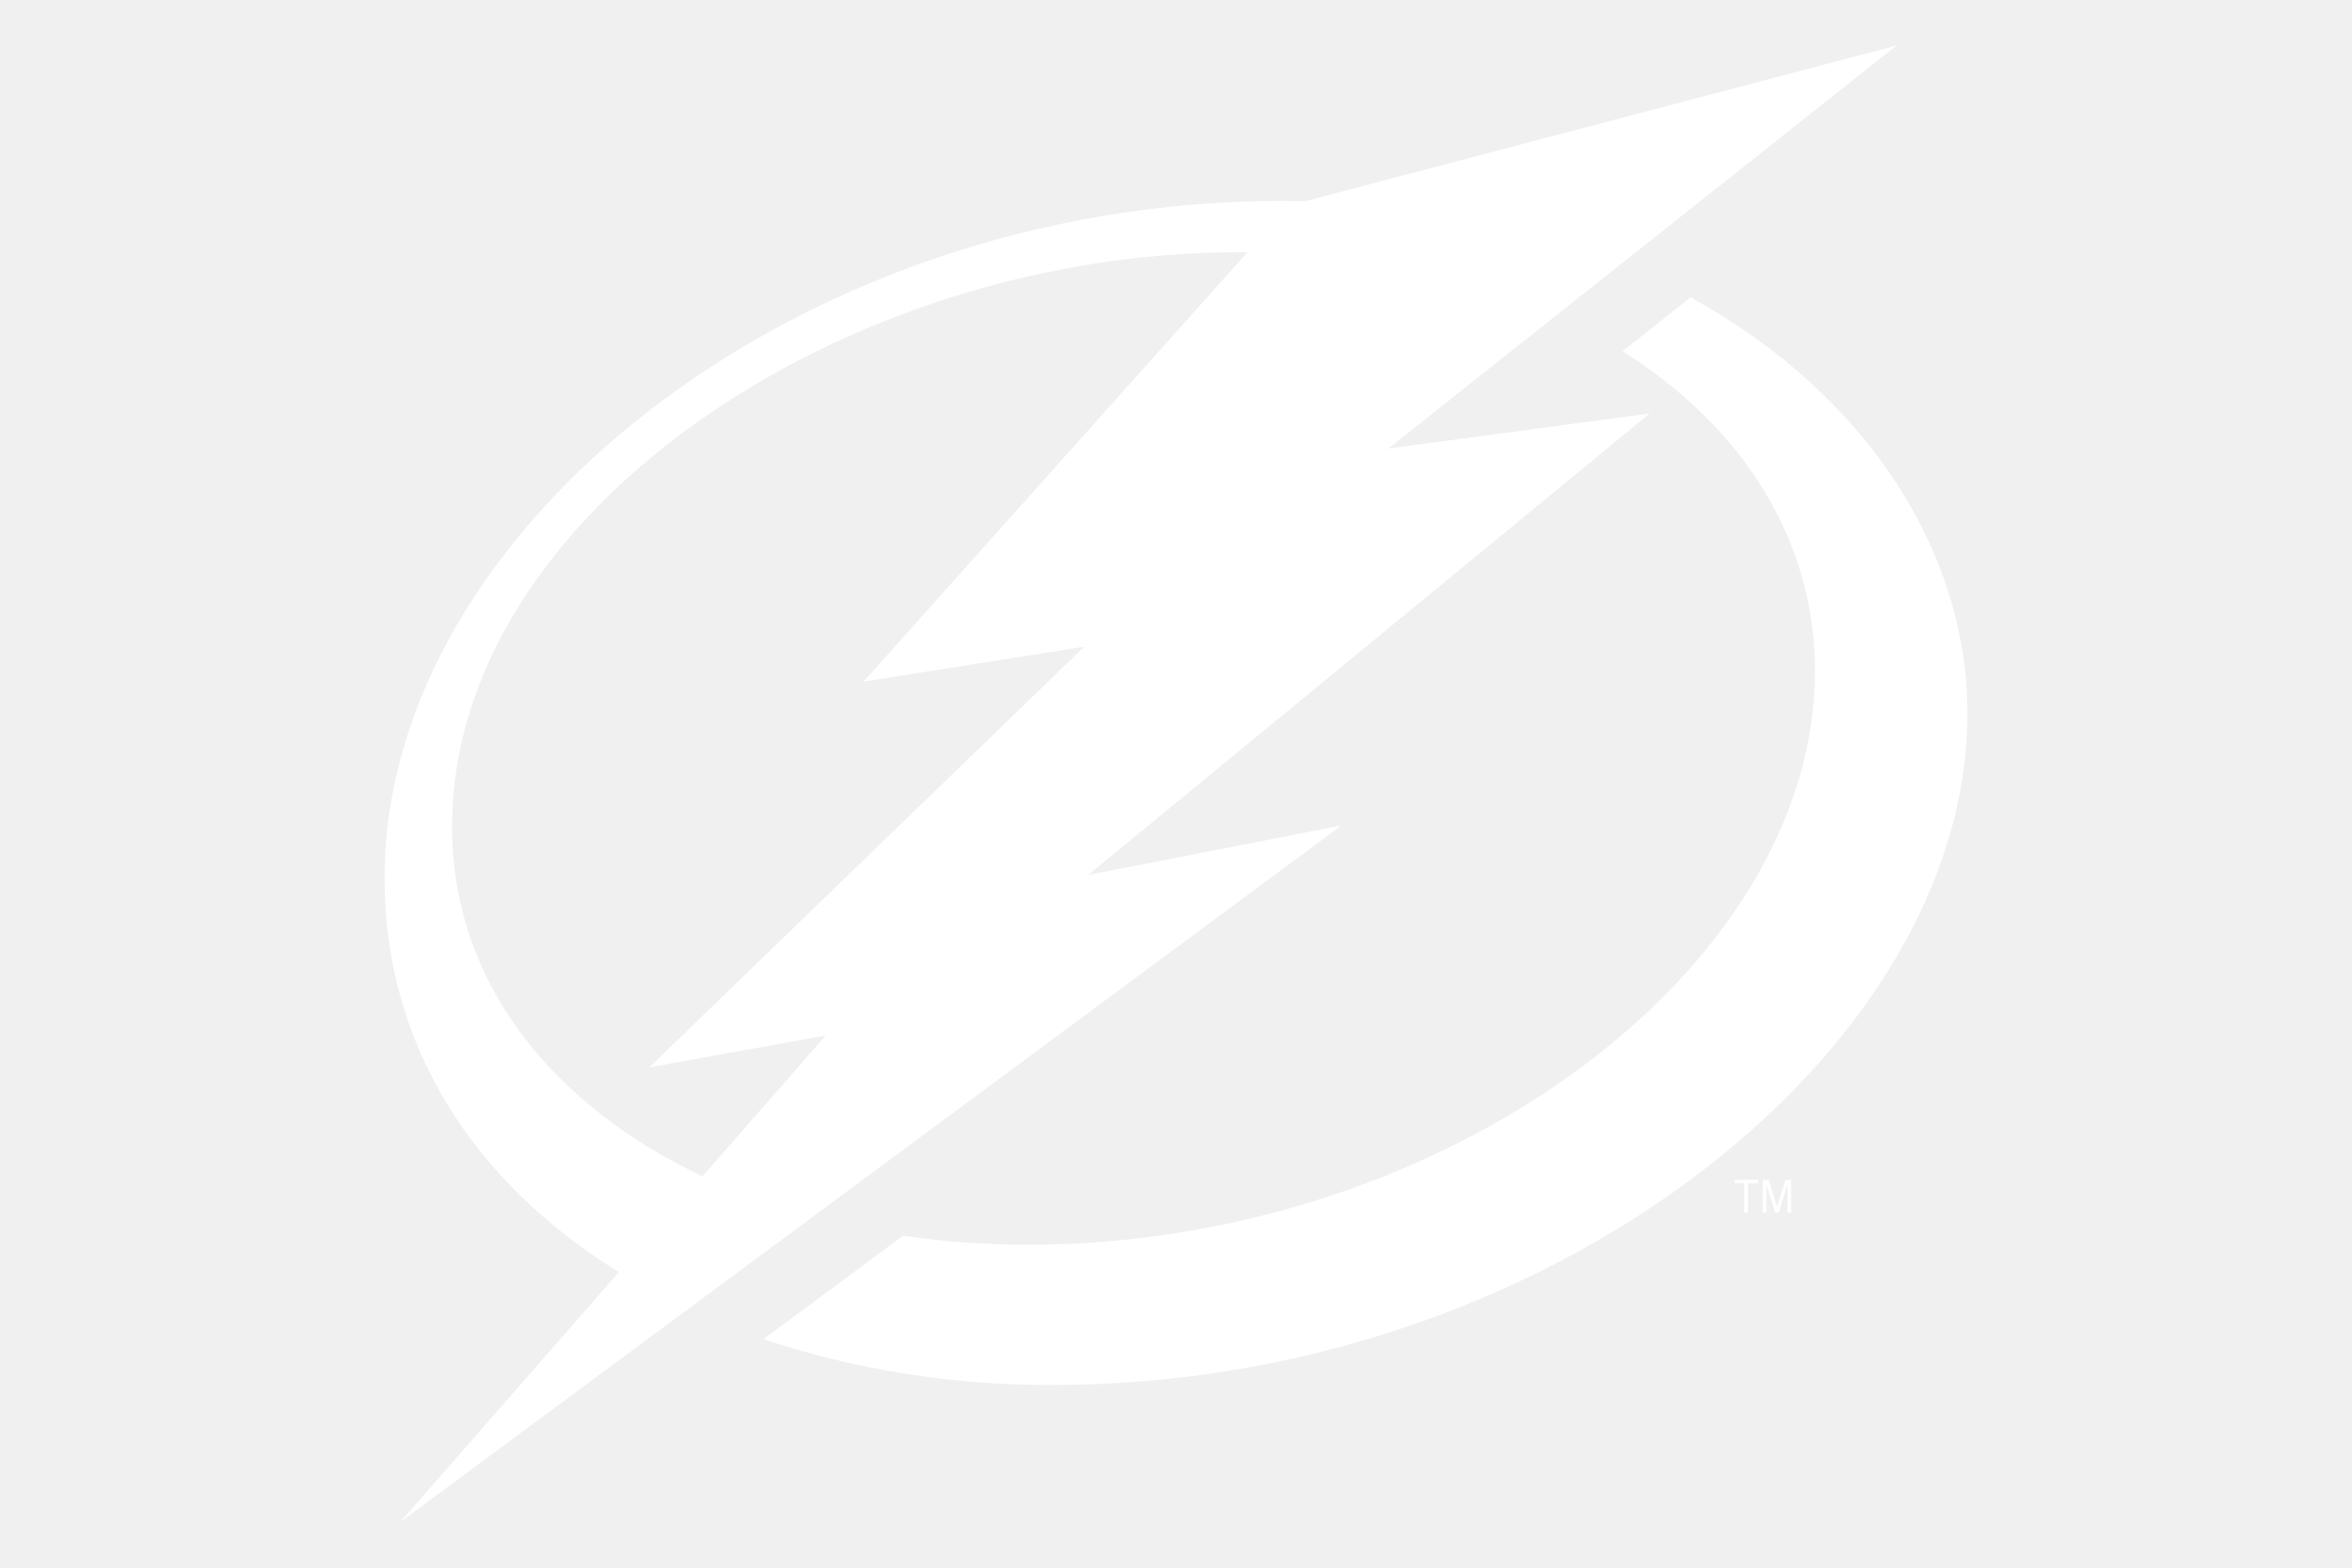
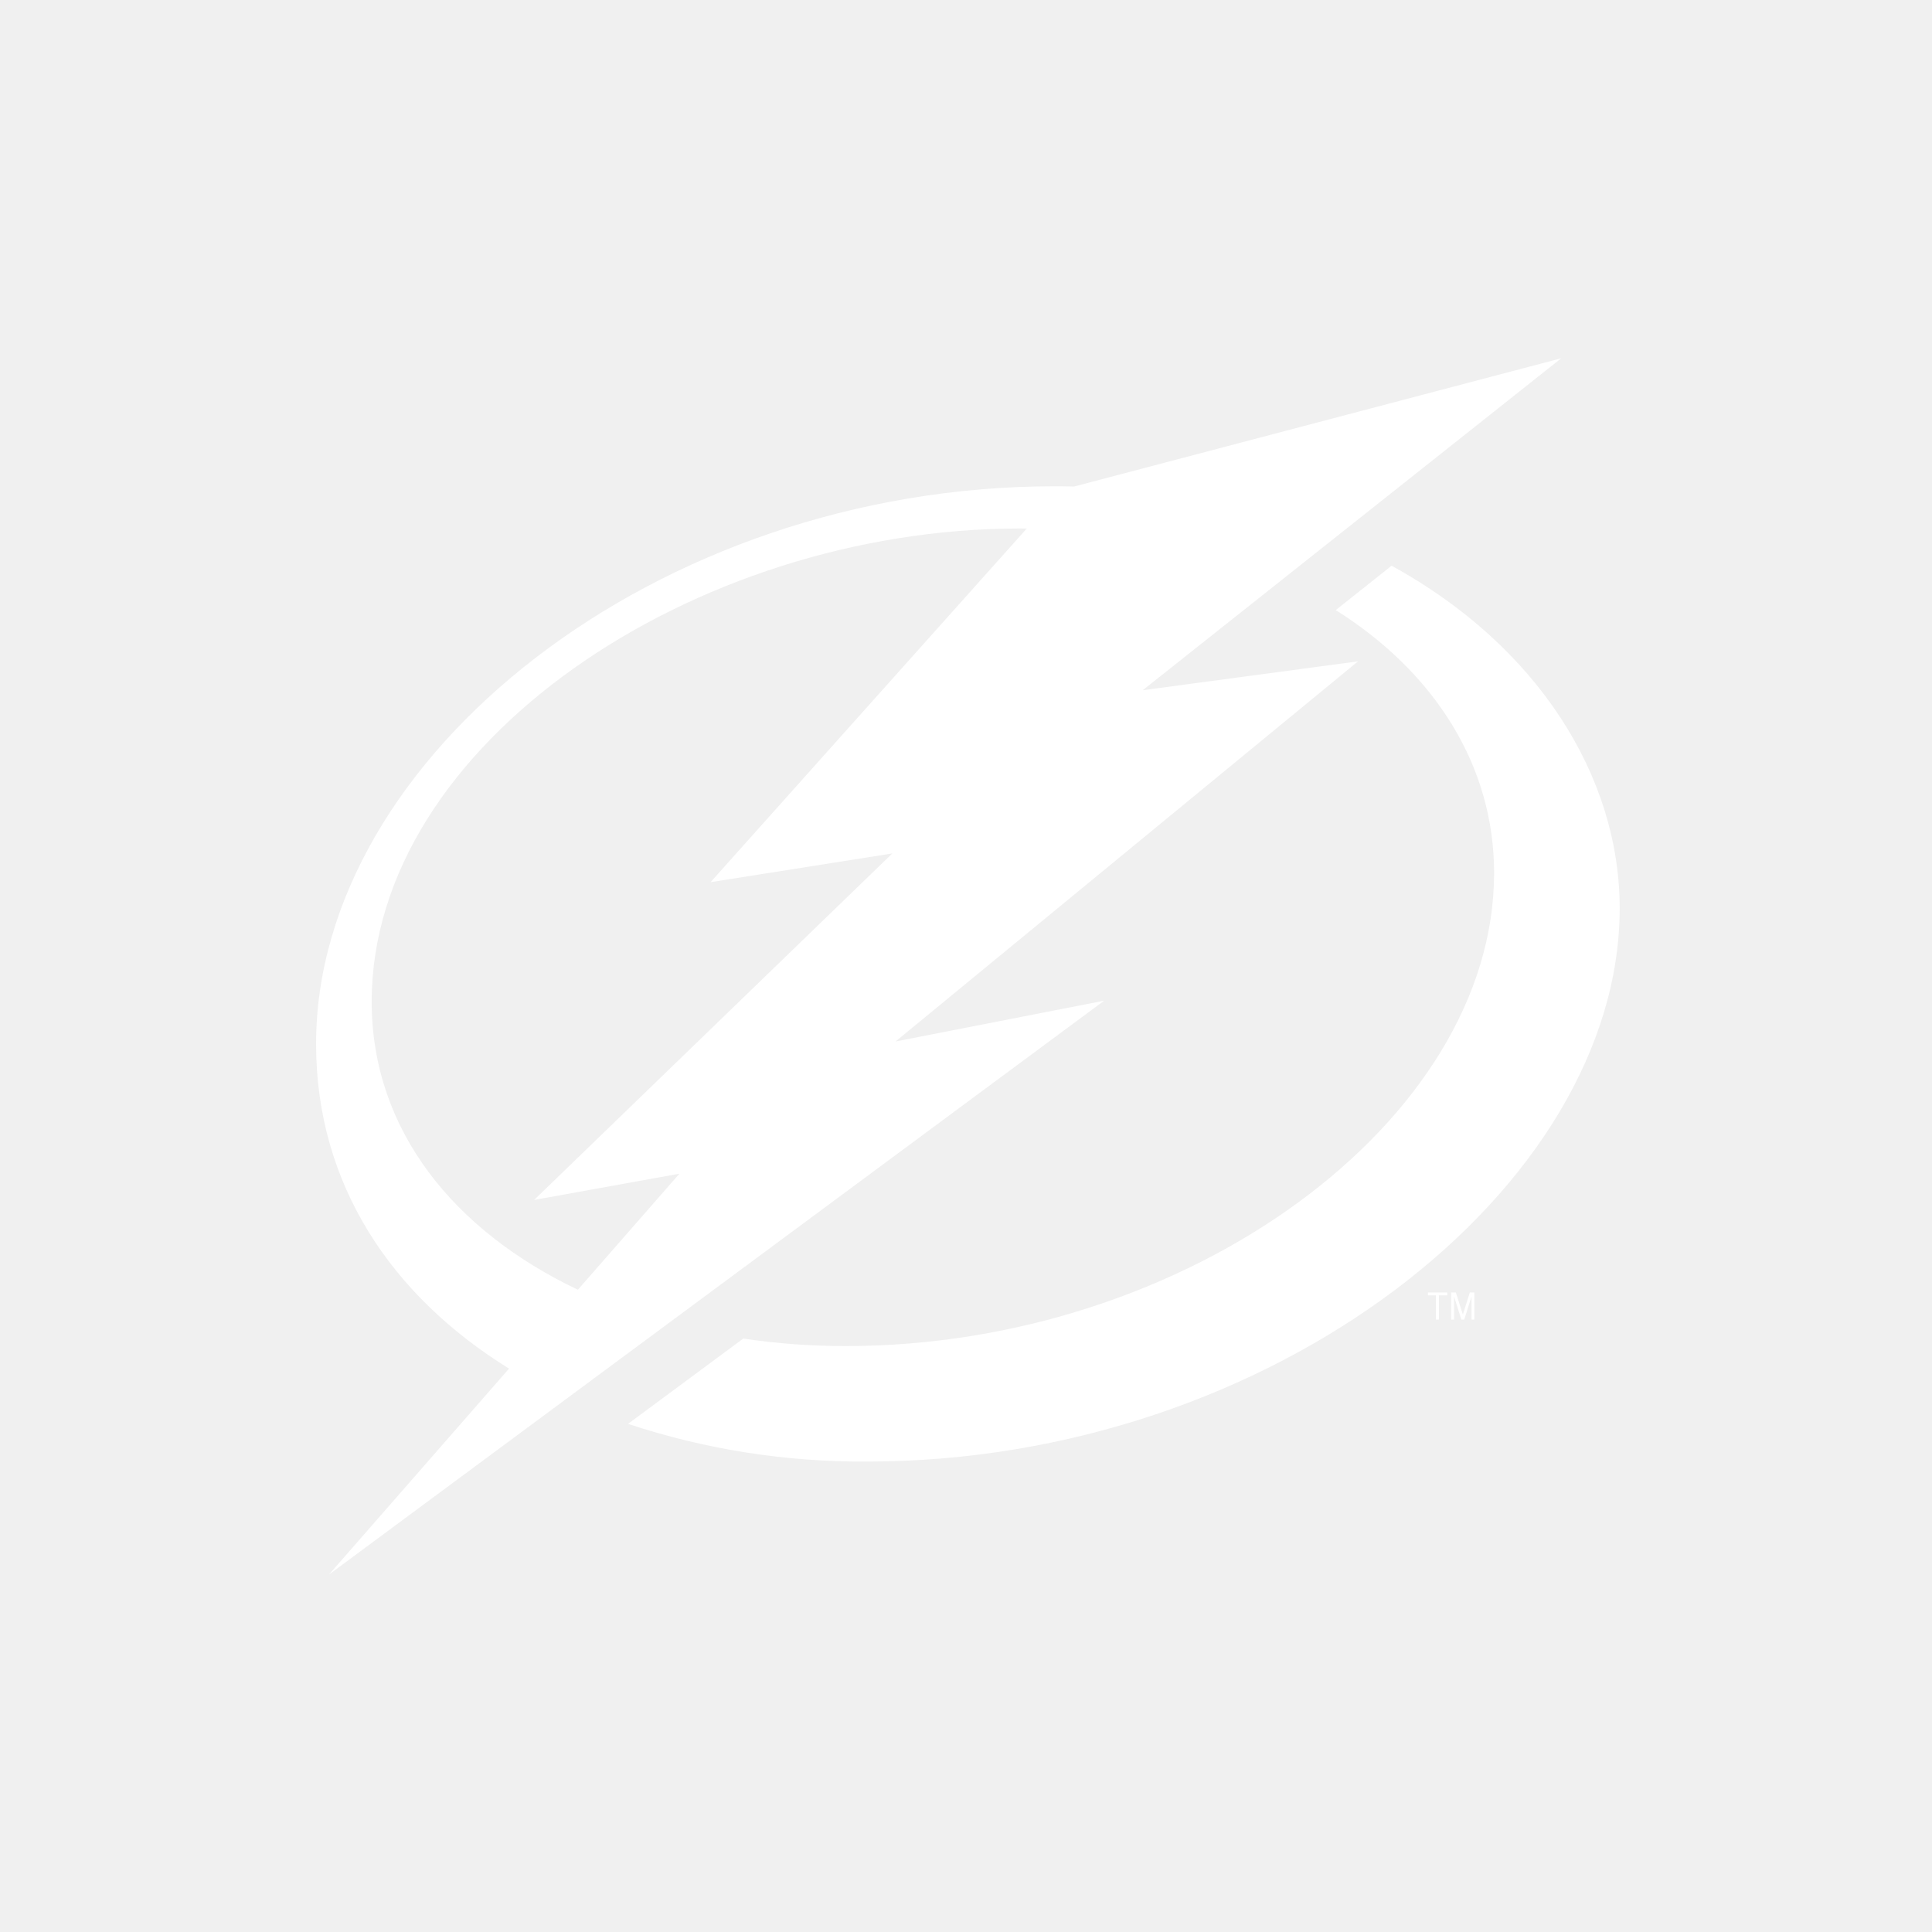
- <svg xmlns="http://www.w3.org/2000/svg" viewBox="0 0 24 16">
-   <g fill="#FFF">
-     <path d="M20.076 7.28c0-1.638-1.019-3.253-2.826-4.245l-.692.55c1.235.777 1.962 1.938 1.962 3.257 0 3.076-3.802 5.862-8.032 5.862-.434 0-.859-.031-1.271-.093l-1.428 1.057a9.241 9.241 0 0 0 2.959.467c5.022 0 9.328-3.391 9.328-6.855" />
-     <path d="M13.688 8.425l-2.584.505 5.73-4.71-2.668.358L19.352.465l-6.036 1.589a9.603 9.603 0 0 0-.24-.003c-4.947 0-9.152 3.362-9.152 6.91 0 1.74.938 3.125 2.391 4.022l-2.231 2.552 9.604-7.11zm-9.075.012c0-3.182 3.98-5.863 8.032-5.863l.084.001-3.917 4.381 2.252-.356-4.438 4.293 1.8-.325-1.258 1.438c-1.526-.725-2.555-1.972-2.555-3.569M17.7 12.076h.099v.3h.037v-.3h.104v-.036h-.24zm.433.237l-.087-.273h-.058v.336h.036v-.286l.09.286h.036l.09-.286v.286h.036v-.336h-.057z" />
+ <svg xmlns="http://www.w3.org/2000/svg" width="512px" height="512px" viewBox="0 0 512 512" version="1.1">
+   <defs />
+   <g id="NHL" stroke="none" stroke-width="1" fill="none" fill-rule="evenodd">
+     <g id="tampa-bay-lightning" fill="#FFFFFF">
+       <g id="Group" transform="translate(64, 85)">
+         <path d="M365.234,155.71 C365.234,120.675 343.439,86.132 304.79,64.915 L289.989,76.679 C316.404,93.298 331.953,118.13 331.953,146.342 C331.953,212.134 250.633,271.723 160.159,271.723 C150.876,271.723 141.786,271.06 132.974,269.734 L102.431,292.341 C122.844,299.091 144.221,302.465 165.72,302.33 C273.134,302.33 365.234,229.801 365.234,155.71" id="Shape" />
+         <path d="M228.603,180.2 L173.334,191.002 L295.892,90.261 L238.827,97.918 L349.749,9.946 L220.646,43.932 C218.936,43.89 217.224,43.868 215.513,43.868 C109.703,43.868 19.763,115.777 19.763,191.665 C19.763,228.881 39.826,258.504 70.904,277.69 L23.185,332.274 L228.603,180.2 L228.603,180.2 Z M34.5,180.457 C34.5,112.398 119.627,55.055 206.294,55.055 L208.091,55.076 L124.311,148.78 L172.479,141.166 L77.556,232.988 L116.055,226.036 L89.148,256.793 C56.509,241.286 34.5,214.615 34.5,180.457 L34.5,180.457 Z M314.415,258.291 L316.532,258.291 L316.532,264.707 L317.323,264.707 L317.323,258.291 L319.548,258.291 L319.548,257.521 L314.415,257.521 L314.415,258.291 Z M323.676,263.36 L321.815,257.521 L320.575,257.521 L320.575,264.707 L321.345,264.707 L321.345,258.59 L323.27,264.707 L324.04,264.707 L325.965,258.59 L325.965,264.707 L326.735,264.707 L326.735,257.521 L325.515,257.521 L323.676,263.36 Z" id="Shape" />
+       </g>
+     </g>
  </g>
</svg>
